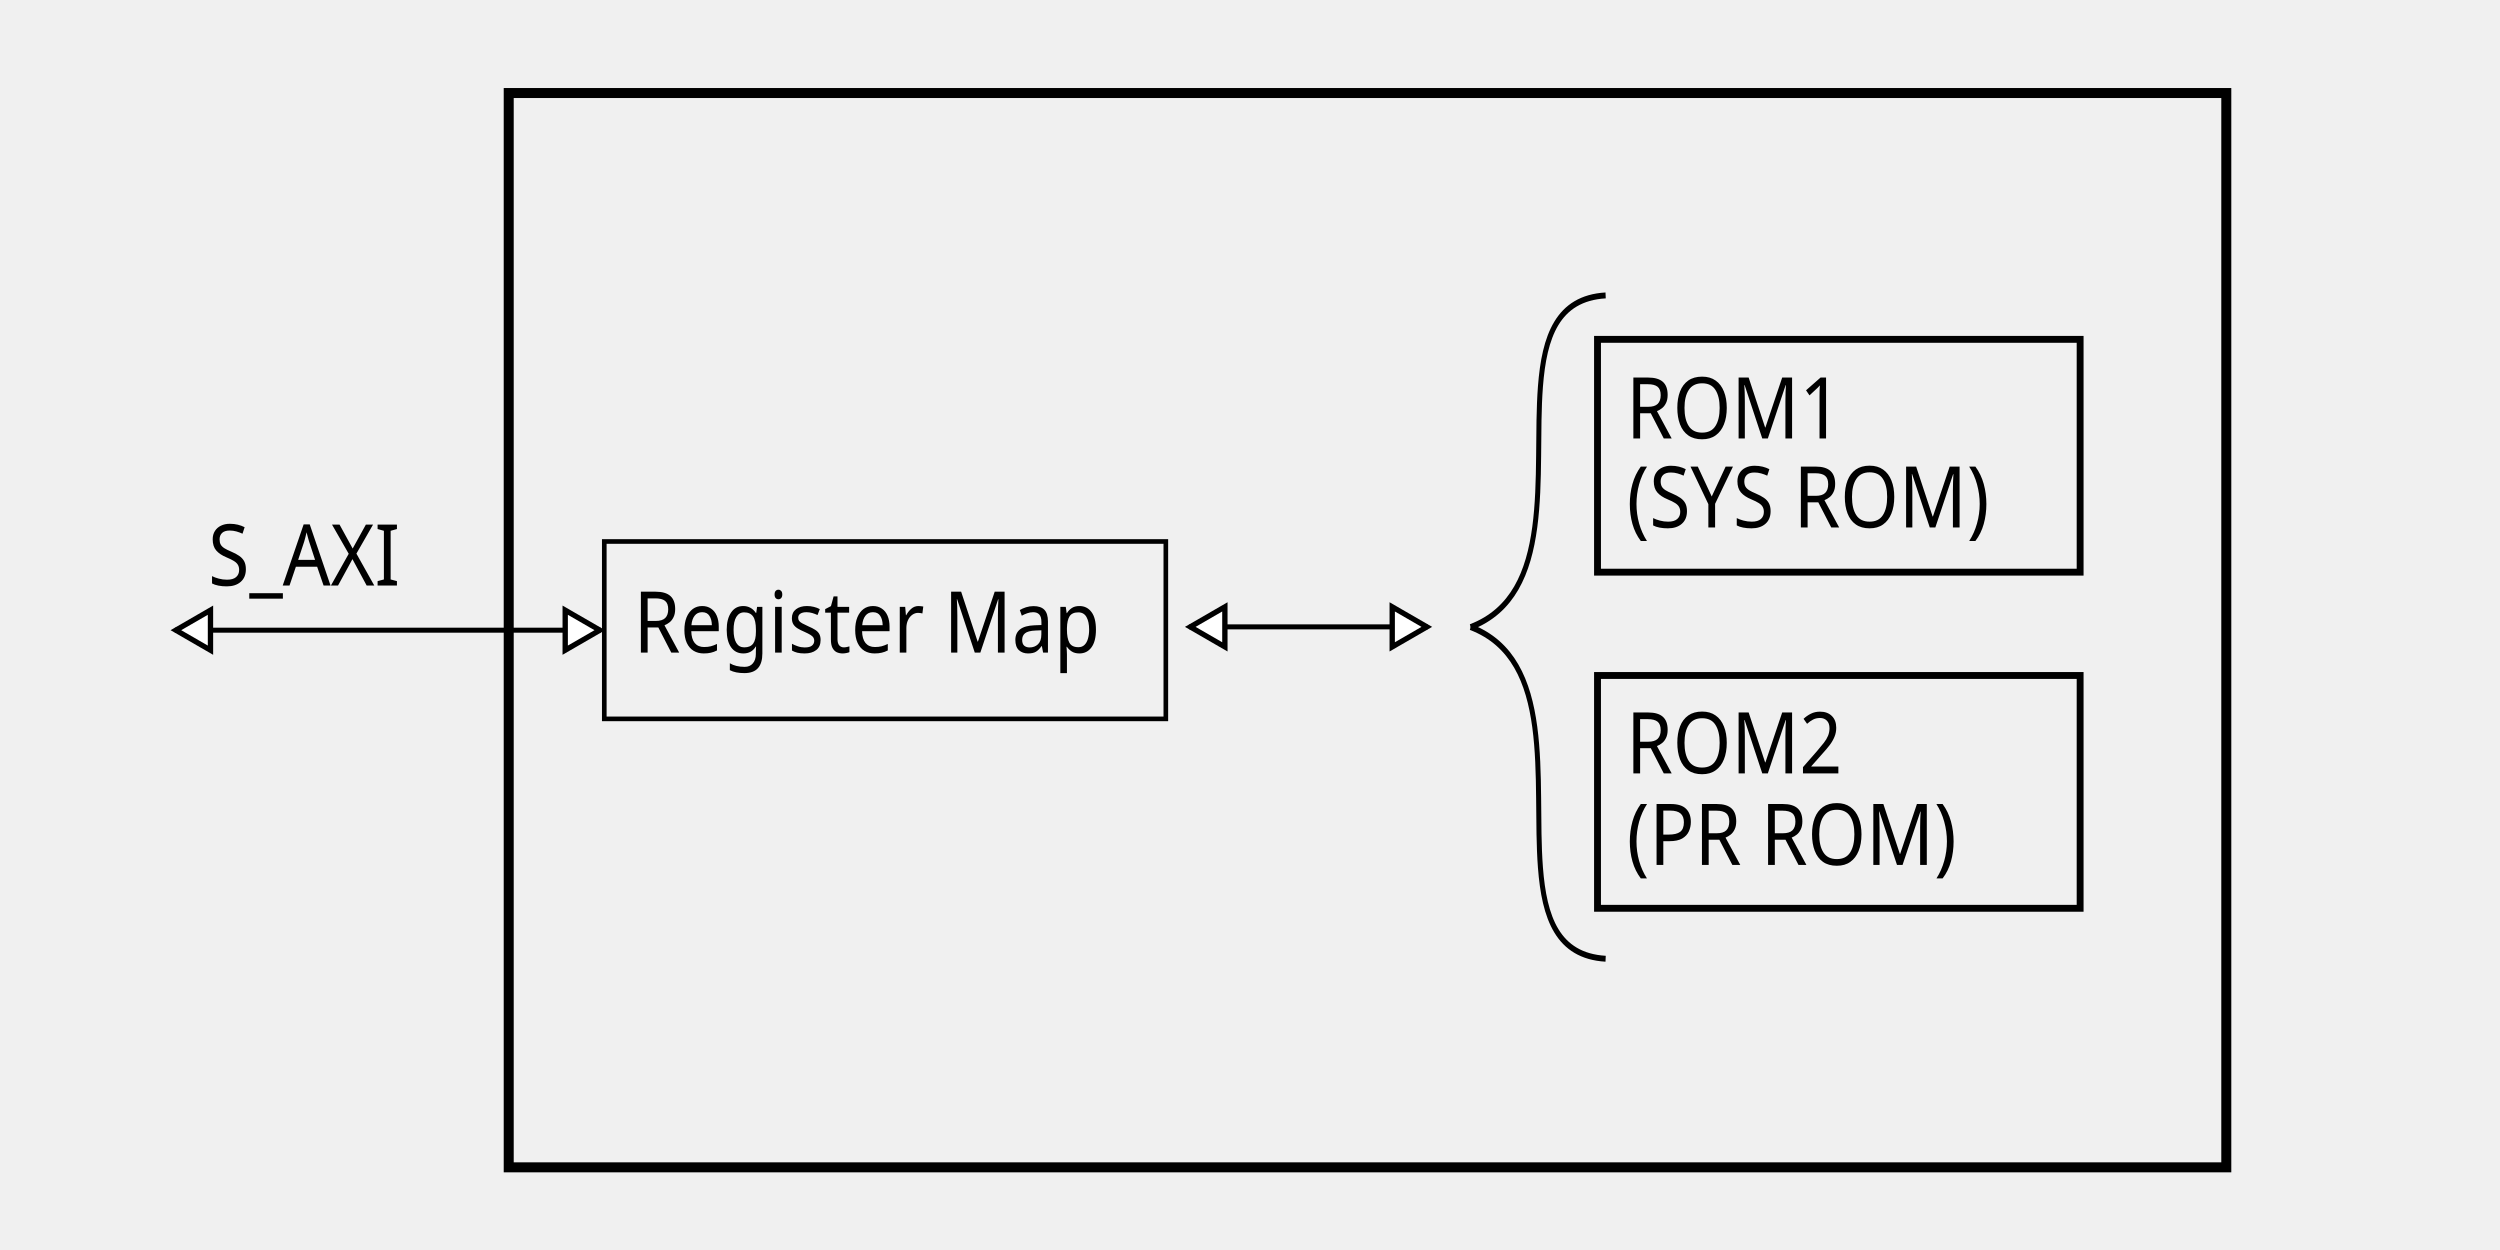
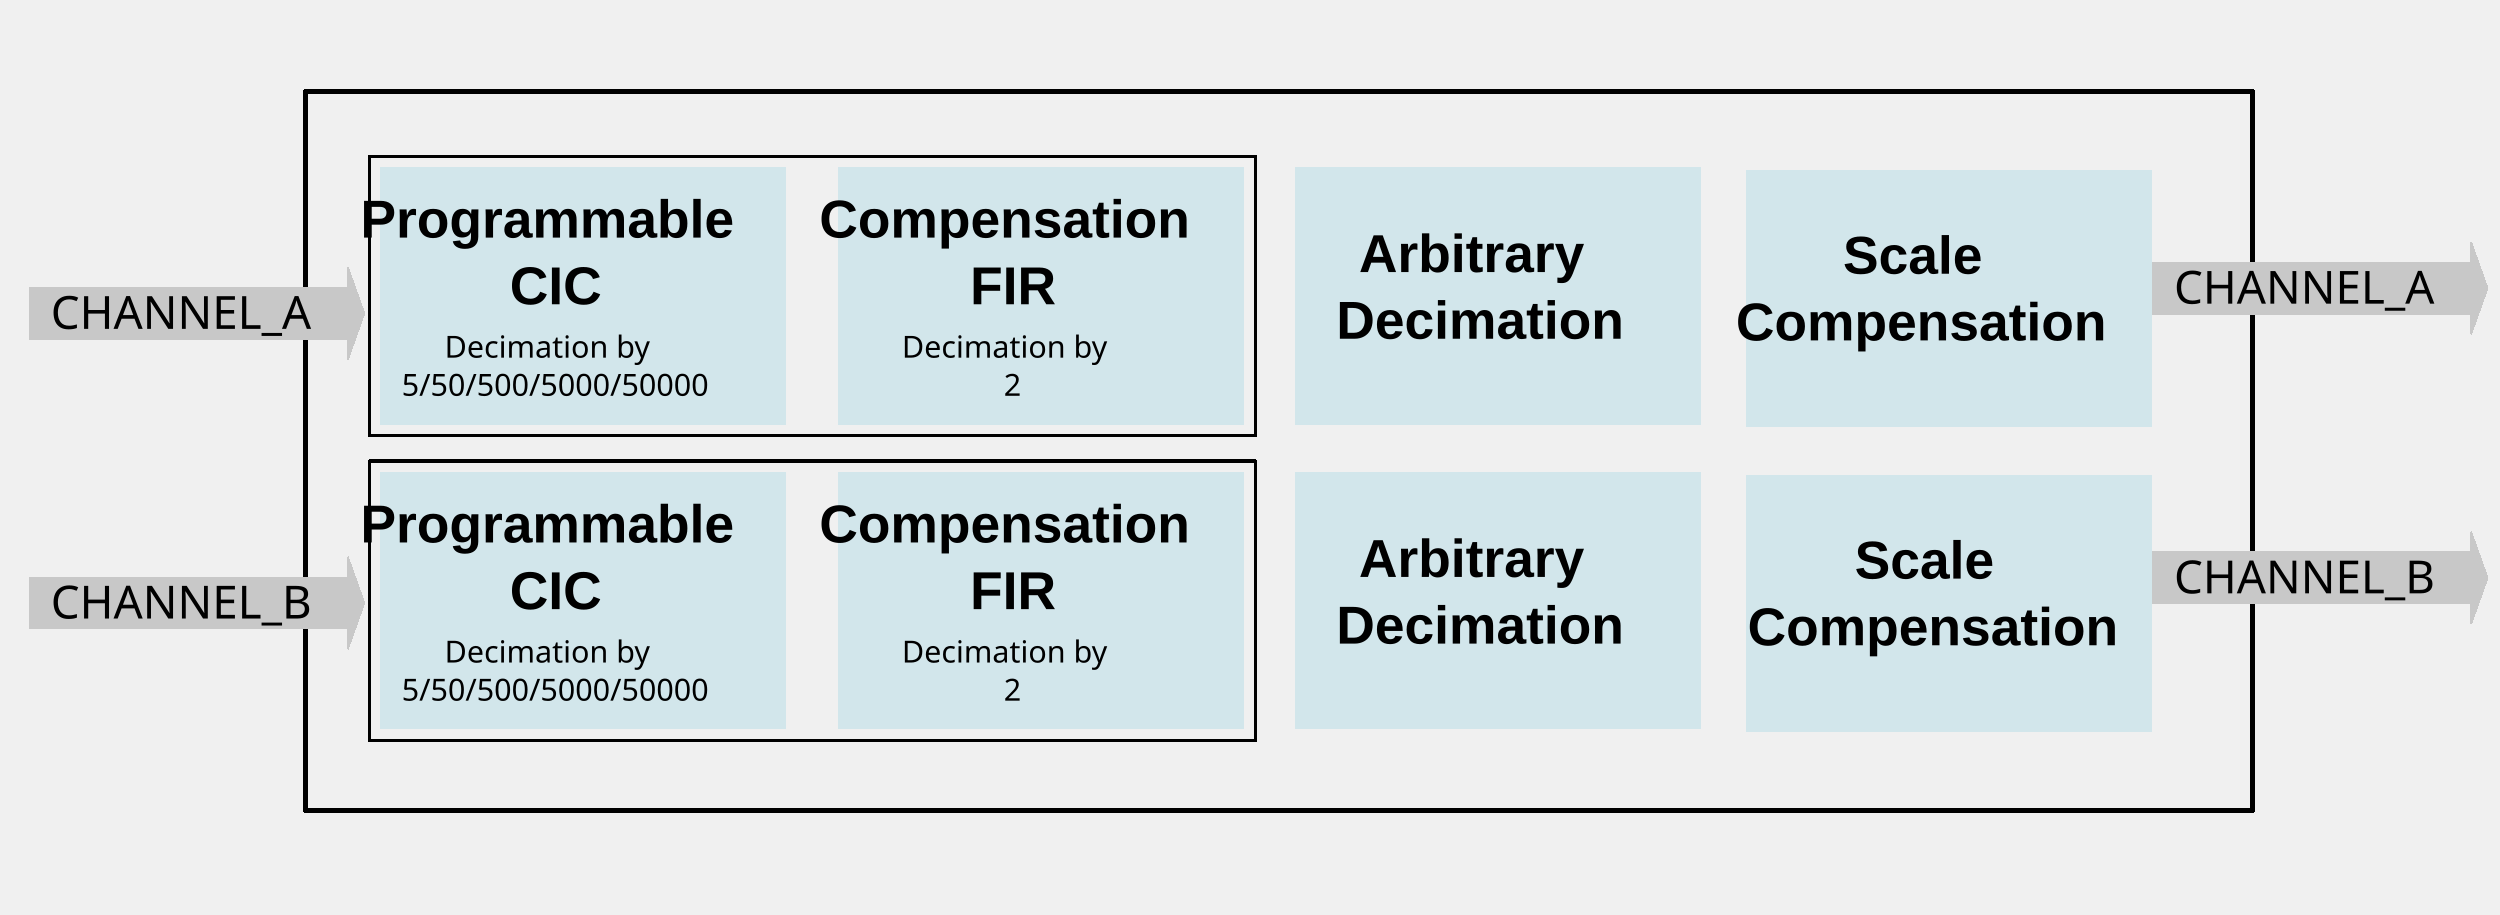
- <svg xmlns="http://www.w3.org/2000/svg" width="500" height="250" viewBox="0 0 500 250" version="1.1" id="svg8">
-   <defs id="defs2">
-     <marker style="overflow:visible" id="marker6013" refX="0" refY="0" orient="auto">
-       <path transform="matrix(0.8,0,0,0.8,-4.8,0)" style="fill:#ffffff;fill-rule:evenodd;stroke:#000000;stroke-width:1pt;stroke-opacity:1" d="M 5.77,0 -2.88,5 V -5 Z" id="path6011" />
-     </marker>
-     <marker style="overflow:visible" id="marker5553" refX="0" refY="0" orient="auto">
-       <path transform="matrix(-0.8,0,0,-0.8,4.8,0)" style="fill:#ffffff;fill-rule:evenodd;stroke:#000000;stroke-width:1pt;stroke-opacity:1" d="M 5.77,0 -2.88,5 V -5 Z" id="path5551" />
-     </marker>
-     <marker orient="auto" refY="0" refX="0" id="marker5483" style="overflow:visible">
-       <path id="path5481" d="M 5.77,0 -2.88,5 V -5 Z" style="fill:#ffffff;fill-rule:evenodd;stroke:#000000;stroke-width:1pt;stroke-opacity:1" transform="matrix(0.8,0,0,0.8,-4.8,0)" />
-     </marker>
-     <marker orient="auto" refY="0" refX="0" id="EmptyTriangleInL-3" style="overflow:visible">
-       <path id="path996-6" d="M 5.77,0 -2.88,5 V -5 Z" style="fill:#ffffff;fill-rule:evenodd;stroke:#000000;stroke-width:1pt;stroke-opacity:1" transform="matrix(-0.8,0,0,-0.8,4.8,0)" />
-     </marker>
-     <marker orient="auto" refY="0" refX="0" id="EmptyTriangleOutL-2" style="overflow:visible">
-       <path id="path1005-7" d="M 5.77,0 -2.88,5 V -5 Z" style="fill:#ffffff;fill-rule:evenodd;stroke:#000000;stroke-width:1pt;stroke-opacity:1" transform="matrix(0.8,0,0,0.8,-4.8,0)" />
-     </marker>
-     <marker style="overflow:visible" id="marker5102-4" refX="0" refY="0" orient="auto">
-       <path transform="matrix(0.8,0,0,0.8,-4.8,0)" style="fill:#ffffff;fill-rule:evenodd;stroke:#000000;stroke-width:1pt;stroke-opacity:1" d="M 5.77,0 -2.88,5 V -5 Z" id="path5100-4" />
-     </marker>
-     <marker style="overflow:visible" id="marker5553-1" refX="0" refY="0" orient="auto">
-       <path transform="matrix(-0.8,0,0,-0.8,4.8,0)" style="fill:#ffffff;fill-rule:evenodd;stroke:#000000;stroke-width:1pt;stroke-opacity:1" d="M 5.77,0 -2.88,5 V -5 Z" id="path5551-7" />
-     </marker>
-     <marker orient="auto" refY="0" refX="0" id="marker5483-8" style="overflow:visible">
-       <path id="path5481-9" d="M 5.77,0 -2.88,5 V -5 Z" style="fill:#ffffff;fill-rule:evenodd;stroke:#000000;stroke-width:1pt;stroke-opacity:1" transform="matrix(0.8,0,0,0.8,-4.8,0)" />
+ <svg xmlns="http://www.w3.org/2000/svg" xmlns:ns1="http://www.openswatchbook.org/uri/2009/osb" width="820" height="300" viewBox="0 0 820 300" id="svg2" version="1.1">
+   <defs id="defs4">
+     <marker style="overflow:visible" id="marker18751" refX="0" refY="0" orient="auto">
+       <path transform="scale(0.4,0.4)" style="fill:#000000;fill-opacity:1;fill-rule:evenodd;stroke:#000000;stroke-width:1pt;stroke-opacity:1" d="m 5.77,0 -8.65,5 0,-10 8.65,5 z" id="path18753" />
+     </marker>
+     <marker style="overflow:visible" id="marker5817" refX="0" refY="0" orient="auto">
+       <path transform="scale(0.4,0.4)" style="fill:#000000;fill-opacity:1;fill-rule:evenodd;stroke:#000000;stroke-width:1pt;stroke-opacity:1" d="m 5.77,0 -8.65,5 0,-10 8.65,5 z" id="path5819" />
+     </marker>
+     <marker orient="auto" refY="0" refX="0" id="marker11520" style="overflow:visible">
+       <path id="path11522" d="m 5.77,0 -8.65,5 0,-10 8.65,5 z" style="fill:#000000;fill-opacity:1;fill-rule:evenodd;stroke:#000000;stroke-width:1pt;stroke-opacity:1" transform="scale(0.4,0.4)" />
+     </marker>
+     <marker orient="auto" refY="0" refX="0" id="marker9429" style="overflow:visible">
+       <path id="path9431" d="m 5.77,0 -8.65,5 0,-10 8.65,5 z" style="fill:#000000;fill-opacity:1;fill-rule:evenodd;stroke:#000000;stroke-width:1pt;stroke-opacity:1" transform="scale(0.4,0.4)" />
+     </marker>
+     <marker style="overflow:visible" id="marker8525" refX="0" refY="0" orient="auto">
+       <path transform="scale(0.4,0.4)" style="fill:#000000;fill-opacity:1;fill-rule:evenodd;stroke:#000000;stroke-width:1pt;stroke-opacity:1" d="m 5.77,0 -8.65,5 0,-10 8.65,5 z" id="path8527" />
+     </marker>
+     <marker style="overflow:visible" id="marker14694" refX="0" refY="0" orient="auto">
+       <path transform="scale(0.4,0.4)" style="fill:#000000;fill-opacity:1;fill-rule:evenodd;stroke:#000000;stroke-width:1pt;stroke-opacity:1" d="m 5.77,0 -8.65,5 0,-10 8.65,5 z" id="path14696" />
+     </marker>
+     <marker style="overflow:visible" id="marker13964" refX="0" refY="0" orient="auto">
+       <path transform="scale(0.4,0.4)" style="fill:#000000;fill-opacity:1;fill-rule:evenodd;stroke:#000000;stroke-width:1pt;stroke-opacity:1" d="m 5.77,0 -8.65,5 0,-10 8.65,5 z" id="path13966" />
+     </marker>
+     <marker style="overflow:visible" id="marker13210" refX="0" refY="0" orient="auto">
+       <path transform="scale(0.4,0.4)" style="fill:#000000;fill-opacity:1;fill-rule:evenodd;stroke:#000000;stroke-width:1pt;stroke-opacity:1" d="m 5.77,0 -8.65,5 0,-10 8.65,5 z" id="path13212" />
+     </marker>
+     <marker orient="auto" refY="0" refX="0" id="marker12618" style="overflow:visible">
+       <path id="path12620" d="m 5.77,0 -8.65,5 0,-10 8.65,5 z" style="fill:#000000;fill-opacity:1;fill-rule:evenodd;stroke:#000000;stroke-width:1pt;stroke-opacity:1" transform="scale(0.4,0.4)" />
+     </marker>
+     <marker orient="auto" refY="0" refX="0" id="marker12206" style="overflow:visible">
+       <path id="path12208" d="m 5.77,0 -8.65,5 0,-10 8.65,5 z" style="fill:#000000;fill-opacity:1;fill-rule:evenodd;stroke:#000000;stroke-width:1pt;stroke-opacity:1" transform="scale(0.4,0.4)" />
+     </marker>
+     <marker orient="auto" refY="0" refX="0" id="marker9085" style="overflow:visible">
+       <path id="path9087" d="m 5.77,0 -8.65,5 0,-10 8.65,5 z" style="fill:#ffffff;fill-opacity:1;fill-rule:evenodd;stroke:#000000;stroke-width:1pt;stroke-opacity:1" transform="scale(0.4,0.4)" />
+     </marker>
+     <linearGradient id="linearGradient9055" ns1:paint="solid">
+       <stop style="stop-color:#ffffff;stop-opacity:1;" offset="0" id="stop9057" />
+     </linearGradient>
+     <marker orient="auto" refY="0" refX="0" id="marker8895" style="overflow:visible">
+       <path id="path8897" d="m 5.77,0 -8.65,5 0,-10 8.65,5 z" style="fill:#ffffff;fill-opacity:1;fill-rule:evenodd;stroke:#000000;stroke-width:1pt;stroke-opacity:1" transform="scale(0.4,0.4)" />
+     </marker>
+     <marker style="overflow:visible" id="marker10933-1" refX="0" refY="0" orient="auto">
+       <path transform="scale(-0.4,-0.4)" style="fill:#000000;fill-opacity:1;fill-rule:evenodd;stroke:#000000;stroke-width:1pt;stroke-opacity:1" d="m 5.77,0 -8.65,5 0,-10 8.65,5 z" id="path10935-1" />
+     </marker>
+     <marker orient="auto" refY="0" refX="0" id="TriangleInM-7-1" style="overflow:visible">
+       <path id="path4660-1-6" d="m 5.77,0 -8.65,5 0,-10 8.65,5 z" style="fill:#000000;fill-opacity:1;fill-rule:evenodd;stroke:#000000;stroke-width:1pt;stroke-opacity:1" transform="scale(-0.4,-0.4)" />
+     </marker>
+     <marker style="overflow:visible" id="marker10933" refX="0" refY="0" orient="auto">
+       <path transform="scale(-0.4,-0.4)" style="fill:#000000;fill-opacity:1;fill-rule:evenodd;stroke:#000000;stroke-width:1pt;stroke-opacity:1" d="m 5.77,0 -8.65,5 0,-10 8.65,5 z" id="path10935" />
+     </marker>
+     <marker orient="auto" refY="0" refX="0" id="marker6005" style="overflow:visible">
+       <path id="path6007" d="m 5.77,0 -8.65,5 0,-10 8.65,5 z" style="fill:#0000ff;fill-opacity:1;fill-rule:evenodd;stroke:#0000ff;stroke-width:1pt;stroke-opacity:1" transform="scale(-0.4,-0.4)" />
+     </marker>
+     <marker orient="auto" refY="0" refX="0" id="marker15643-48" style="overflow:visible">
+       <path id="path15645-1" d="m 5.77,0 -8.65,5 0,-10 8.65,5 z" style="fill:#000000;fill-opacity:1;fill-rule:evenodd;stroke:#000000;stroke-width:1pt;stroke-opacity:1" transform="scale(-0.4,-0.4)" />
+     </marker>
+     <marker orient="auto" refY="0" refX="0" id="marker7250" style="overflow:visible">
+       <path id="path7252" d="m 5.77,0 -8.65,5 0,-10 8.65,5 z" style="fill:#000000;fill-opacity:1;fill-rule:evenodd;stroke:#000000;stroke-width:1pt;stroke-opacity:1" transform="scale(-0.4,-0.4)" />
+     </marker>
+     <marker style="overflow:visible" id="marker24668" refX="0" refY="0" orient="auto">
+       <path transform="scale(-0.4,-0.4)" style="fill:#000000;fill-opacity:1;fill-rule:evenodd;stroke:#000000;stroke-width:1pt;stroke-opacity:1" d="m 5.77,0 -8.65,5 0,-10 8.65,5 z" id="path24670" />
+     </marker>
+     <marker orient="auto" refY="0" refX="0" id="marker7256" style="overflow:visible">
+       <path id="path7258" d="m 5.77,0 -8.65,5 0,-10 8.65,5 z" style="fill:#000000;fill-opacity:1;fill-rule:evenodd;stroke:#000000;stroke-width:1pt;stroke-opacity:1" transform="scale(-0.4,-0.4)" />
+     </marker>
+     <marker orient="auto" refY="0" refX="0" id="marker15643-48-9" style="overflow:visible">
+       <path id="path15645-1-5" d="m 5.77,0 -8.65,5 0,-10 8.65,5 z" style="fill:#000000;fill-opacity:1;fill-rule:evenodd;stroke:#000000;stroke-width:1pt;stroke-opacity:1" transform="scale(-0.4,-0.4)" />
+     </marker>
+     <marker style="overflow:visible" id="marker24284" refX="0" refY="0" orient="auto">
+       <path transform="scale(-0.4,-0.4)" style="fill:#000000;fill-opacity:1;fill-rule:evenodd;stroke:#000000;stroke-width:1pt;stroke-opacity:1" d="m 5.77,0 -8.65,5 0,-10 8.65,5 z" id="path24286" />
+     </marker>
+     <marker orient="auto" refY="0" refX="0" id="marker7268" style="overflow:visible">
+       <path id="path7270" d="m 5.77,0 -8.65,5 0,-10 8.65,5 z" style="fill:#000000;fill-opacity:1;fill-rule:evenodd;stroke:#000000;stroke-width:1pt;stroke-opacity:1" transform="scale(-0.4,-0.4)" />
+     </marker>
+     <marker orient="auto" refY="0" refX="0" id="marker7276" style="overflow:visible">
+       <path id="path7278" d="m 5.77,0 -8.65,5 0,-10 8.65,5 z" style="fill:#000000;fill-opacity:1;fill-rule:evenodd;stroke:#000000;stroke-width:1pt;stroke-opacity:1" transform="scale(-0.4,-0.4)" />
+     </marker>
+     <marker orient="auto" refY="0" refX="0" id="marker15643-42" style="overflow:visible">
+       <path id="path15645-20" d="m 5.77,0 -8.65,5 0,-10 8.65,5 z" style="fill:#000000;fill-opacity:1;fill-rule:evenodd;stroke:#000000;stroke-width:1pt;stroke-opacity:1" transform="scale(-0.4,-0.4)" />
+     </marker>
+     <marker style="overflow:visible" id="marker12344-7" refX="0" refY="0" orient="auto">
+       <path transform="scale(-0.4,-0.4)" style="fill:#000000;fill-opacity:1;fill-rule:evenodd;stroke:#000000;stroke-width:1pt;stroke-opacity:1" d="m 5.77,0 -8.65,5 0,-10 8.65,5 z" id="path12346-6" />
+     </marker>
+     <marker style="overflow:visible" id="marker10933-1-1" refX="0" refY="0" orient="auto">
+       <path transform="scale(-0.4,-0.4)" style="fill:#000000;fill-opacity:1;fill-rule:evenodd;stroke:#000000;stroke-width:1pt;stroke-opacity:1" d="m 5.77,0 -8.65,5 0,-10 8.65,5 z" id="path10935-1-0" />
+     </marker>
+     <marker orient="auto" refY="0" refX="0" id="marker4705-2" style="overflow:visible">
+       <path id="path4580-1" d="m 5.77,0 -8.65,5 0,-10 8.65,5 z" style="fill:#000000;fill-opacity:1;fill-rule:evenodd;stroke:#000000;stroke-width:1pt;stroke-opacity:1" transform="scale(0.4,0.4)" />
+     </marker>
+     <marker orient="auto" refY="0" refX="0" id="marker15643-48-7" style="overflow:visible">
+       <path id="path15645-1-3" d="m 5.77,0 -8.65,5 0,-10 8.65,5 z" style="fill:#000000;fill-opacity:1;fill-rule:evenodd;stroke:#000000;stroke-width:1pt;stroke-opacity:1" transform="scale(-0.4,-0.4)" />
+     </marker>
+     <marker orient="auto" refY="0" refX="0" id="marker9663" style="overflow:visible">
+       <path id="path9665" d="m 5.77,0 -8.65,5 0,-10 8.65,5 z" style="fill:#000000;fill-opacity:1;fill-rule:evenodd;stroke:#000000;stroke-width:1pt;stroke-opacity:1" transform="scale(-0.4,-0.4)" />
+     </marker>
+     <marker style="overflow:visible" id="marker24668-2" refX="0" refY="0" orient="auto">
+       <path transform="scale(-0.4,-0.4)" style="fill:#000000;fill-opacity:1;fill-rule:evenodd;stroke:#000000;stroke-width:1pt;stroke-opacity:1" d="m 5.77,0 -8.65,5 0,-10 8.65,5 z" id="path24670-4" />
+     </marker>
+     <marker orient="auto" refY="0" refX="0" id="marker9669" style="overflow:visible">
+       <path id="path9671" d="m 5.77,0 -8.65,5 0,-10 8.65,5 z" style="fill:#000000;fill-opacity:1;fill-rule:evenodd;stroke:#000000;stroke-width:1pt;stroke-opacity:1" transform="scale(-0.4,-0.4)" />
+     </marker>
+     <marker orient="auto" refY="0" refX="0" id="marker15643-48-9-2" style="overflow:visible">
+       <path id="path15645-1-5-0" d="m 5.77,0 -8.65,5 0,-10 8.65,5 z" style="fill:#000000;fill-opacity:1;fill-rule:evenodd;stroke:#000000;stroke-width:1pt;stroke-opacity:1" transform="scale(-0.4,-0.4)" />
+     </marker>
+     <marker style="overflow:visible" id="marker24284-0" refX="0" refY="0" orient="auto">
+       <path transform="scale(-0.4,-0.4)" style="fill:#000000;fill-opacity:1;fill-rule:evenodd;stroke:#000000;stroke-width:1pt;stroke-opacity:1" d="m 5.77,0 -8.65,5 0,-10 8.65,5 z" id="path24286-2" />
+     </marker>
+     <marker orient="auto" refY="0" refX="0" id="marker9681" style="overflow:visible">
+       <path id="path9683" d="m 5.77,0 -8.65,5 0,-10 8.65,5 z" style="fill:#000000;fill-opacity:1;fill-rule:evenodd;stroke:#000000;stroke-width:1pt;stroke-opacity:1" transform="scale(-0.4,-0.4)" />
+     </marker>
+     <marker orient="auto" refY="0" refX="0" id="marker9689" style="overflow:visible">
+       <path id="path9691" d="m 5.77,0 -8.65,5 0,-10 8.65,5 z" style="fill:#000000;fill-opacity:1;fill-rule:evenodd;stroke:#000000;stroke-width:1pt;stroke-opacity:1" transform="scale(-0.4,-0.4)" />
+     </marker>
+     <marker orient="auto" refY="0" refX="0" id="marker15643-42-6" style="overflow:visible">
+       <path id="path15645-20-64" d="m 5.77,0 -8.65,5 0,-10 8.65,5 z" style="fill:#000000;fill-opacity:1;fill-rule:evenodd;stroke:#000000;stroke-width:1pt;stroke-opacity:1" transform="scale(-0.4,-0.4)" />
+     </marker>
+     <marker orient="auto" refY="0" refX="0" id="marker15643-48-9-3" style="overflow:visible">
+       <path id="path15645-1-5-00" d="m 5.77,0 -8.65,5 0,-10 8.65,5 z" style="fill:#000000;fill-opacity:1;fill-rule:evenodd;stroke:#000000;stroke-width:1pt;stroke-opacity:1" transform="scale(-0.4,-0.4)" />
+     </marker>
+     <marker orient="auto" refY="0" refX="0" id="marker12206-7" style="overflow:visible">
+       <path id="path12208-1" d="m 5.77,0 -8.65,5 0,-10 8.65,5 z" style="fill:#000000;fill-opacity:1;fill-rule:evenodd;stroke:#000000;stroke-width:1pt;stroke-opacity:1" transform="scale(0.4,0.4)" />
+     </marker>
+     <marker orient="auto" refY="0" refX="0" id="marker9429-8" style="overflow:visible">
+       <path id="path9431-8" d="m 5.77,0 -8.65,5 0,-10 8.65,5 z" style="fill:#000000;fill-opacity:1;fill-rule:evenodd;stroke:#000000;stroke-width:1pt;stroke-opacity:1" transform="scale(0.4,0.4)" />
+     </marker>
+     <marker orient="auto" refY="0" refX="0" id="marker12206-0" style="overflow:visible">
+       <path id="path12208-0" d="m 5.77,0 -8.65,5 0,-10 8.65,5 z" style="fill:#000000;fill-opacity:1;fill-rule:evenodd;stroke:#000000;stroke-width:1pt;stroke-opacity:1" transform="scale(0.4,0.4)" />
+     </marker>
+     <marker orient="auto" refY="0" refX="0" id="marker10888-6" style="overflow:visible">
+       <path id="path10890-3" d="m 5.77,0 -8.65,5 0,-10 8.65,5 z" style="fill:#000000;fill-opacity:1;fill-rule:evenodd;stroke:#000000;stroke-width:1pt;stroke-opacity:1" transform="scale(0.4,0.4)" />
+     </marker>
+     <marker style="overflow:visible" id="marker18751-6" refX="0" refY="0" orient="auto">
+       <path transform="scale(0.4,0.4)" style="fill:#000000;fill-opacity:1;fill-rule:evenodd;stroke:#000000;stroke-width:1pt;stroke-opacity:1" d="m 5.77,0 -8.65,5 0,-10 8.65,5 z" id="path18753-0" />
+     </marker>
+     <marker style="overflow:visible" id="marker18751-6-9" refX="0" refY="0" orient="auto">
+       <path transform="scale(0.4,0.4)" style="fill:#000000;fill-opacity:1;fill-rule:evenodd;stroke:#000000;stroke-width:1pt;stroke-opacity:1" d="m 5.77,0 -8.65,5 0,-10 8.65,5 z" id="path18753-0-3" />
+     </marker>
+     <marker style="overflow:visible" id="marker18751-6-9-0" refX="0" refY="0" orient="auto">
+       <path transform="scale(0.4,0.4)" style="fill:#000000;fill-opacity:1;fill-rule:evenodd;stroke:#000000;stroke-width:1pt;stroke-opacity:1" d="m 5.77,0 -8.65,5 0,-10 8.65,5 z" id="path18753-0-3-0" />
+     </marker>
+     <marker style="overflow:visible" id="marker18751-6-9-0-4" refX="0" refY="0" orient="auto">
+       <path transform="scale(0.4,0.4)" style="fill:#000000;fill-opacity:1;fill-rule:evenodd;stroke:#000000;stroke-width:1pt;stroke-opacity:1" d="m 5.77,0 -8.65,5 0,-10 8.65,5 z" id="path18753-0-3-0-4" />
+     </marker>
+     <marker style="overflow:visible" id="marker18751-6-9-7" refX="0" refY="0" orient="auto">
+       <path transform="scale(0.4,0.4)" style="fill:#000000;fill-opacity:1;fill-rule:evenodd;stroke:#000000;stroke-width:1pt;stroke-opacity:1" d="m 5.77,0 -8.65,5 0,-10 8.65,5 z" id="path18753-0-3-00" />
+     </marker>
+     <marker style="overflow:visible" id="marker18751-6-1" refX="0" refY="0" orient="auto">
+       <path transform="scale(0.4,0.4)" style="fill:#000000;fill-opacity:1;fill-rule:evenodd;stroke:#000000;stroke-width:1pt;stroke-opacity:1" d="m 5.77,0 -8.65,5 0,-10 8.65,5 z" id="path18753-0-6" />
+     </marker>
+     <marker orient="auto" refY="0" refX="0" id="marker5537" style="overflow:visible">
+       <path id="path5539" d="m 5.77,0 -8.65,5 0,-10 8.65,5 z" style="fill:#000000;fill-opacity:1;fill-rule:evenodd;stroke:#000000;stroke-width:1pt;stroke-opacity:1" transform="scale(0.4,0.4)" />
+     </marker>
+     <marker style="overflow:visible" id="marker10933-1-2" refX="0" refY="0" orient="auto">
+       <path transform="scale(-0.4,-0.4)" style="fill:#000000;fill-opacity:1;fill-rule:evenodd;stroke:#000000;stroke-width:1pt;stroke-opacity:1" d="m 5.77,0 -8.65,5 0,-10 8.65,5 z" id="path10935-1-1" />
+     </marker>
+     <marker style="overflow:visible" id="marker10933-1-15" refX="0" refY="0" orient="auto">
+       <path transform="scale(-0.4,-0.4)" style="fill:#000000;fill-opacity:1;fill-rule:evenodd;stroke:#000000;stroke-width:1pt;stroke-opacity:1" d="m 5.77,0 -8.65,5 0,-10 8.65,5 z" id="path10935-1-6" />
+     </marker>
+     <marker orient="auto" refY="0" refX="0" id="marker5537-7" style="overflow:visible">
+       <path id="path5539-9" d="m 5.77,0 -8.65,5 0,-10 8.65,5 z" style="fill:#000000;fill-opacity:1;fill-rule:evenodd;stroke:#000000;stroke-width:1pt;stroke-opacity:1" transform="scale(0.4,0.4)" />
    </marker>
  </defs>
-   <g id="layer1" transform="translate(-69.10635,58.12853)">
-     <rect style="fill:none;fill-opacity:1;stroke:#000000;stroke-width:2;stroke-miterlimit:4;stroke-dasharray:none;stroke-opacity:1" id="rect817" width="343.516" height="214.862" x="170.85" y="-39.523" />
-     <text xml:space="preserve" style="font-style:normal;font-weight:normal;font-size:19.844px;line-height:1.25;font-family:sans-serif;letter-spacing:0px;word-spacing:0px;fill:#000000;fill-opacity:1;stroke:none;stroke-width:1.488" x="208.87" y="67.872" id="text821" transform="scale(0.9375812,1.066574)">
-       <tspan id="tspan819" x="208.87" y="67.872" style="font-size:16px;stroke-width:1.488">Register Map</tspan>
-       <tspan x="208.87" y="92.677" style="stroke-width:1.488" id="tspan823" />
+   <g id="layer1" transform="translate(0,-752.362)">
+     <rect style="display:inline;opacity:1;fill:#000000;fill-opacity:0;fill-rule:nonzero;stroke:#000000;stroke-width:1.721;stroke-linecap:square;stroke-linejoin:round;stroke-miterlimit:0;stroke-dasharray:none;stroke-dashoffset:0;stroke-opacity:1;shape-rendering:crispEdges;enable-background:new" id="rect4477" width="638.546" height="235.867" x="100.23" y="782.368" />
+     <text xml:space="preserve" style="font-style:normal;font-weight:normal;font-size:12.5px;line-height:125%;font-family:sans-serif;letter-spacing:0px;word-spacing:0px;fill:#000000;fill-opacity:1;stroke:none;stroke-width:1px;stroke-linecap:butt;stroke-linejoin:miter;stroke-opacity:1" x="185.668" y="845.472" id="text10879">
+       <tspan id="tspan10881" x="185.668" y="845.472" />
    </text>
-     <rect style="fill:none;fill-opacity:1;stroke:#000000;stroke-width:0.926;stroke-miterlimit:4;stroke-dasharray:none;stroke-opacity:1" id="rect837" width="112.31" height="35.477" x="189.963" y="50.169" />
-     <rect style="fill:none;fill-opacity:1;stroke:#000000;stroke-width:1.375;stroke-miterlimit:4;stroke-dasharray:none;stroke-opacity:1" id="rect841" width="96.523" height="46.562" x="388.609" y="9.742" />
-     <path style="fill:none;stroke:#000000;stroke-width:1;stroke-linecap:butt;stroke-linejoin:miter;stroke-miterlimit:4;stroke-dasharray:none;stroke-opacity:1;marker-start:url(#marker5553);marker-end:url(#marker5483)" d="m 104.098,67.908 h 85.154" id="path5042" />
-     <text xml:space="preserve" style="font-style:normal;font-weight:normal;font-size:5.613px;line-height:1.25;font-family:sans-serif;letter-spacing:0px;word-spacing:0px;fill:#000000;fill-opacity:1;stroke:none;stroke-width:0.421" x="132.514" y="93.104" id="text8159" transform="scale(0.9375812,1.066574)">
-       <tspan id="tspan8157" x="132.514" y="98.225" style="stroke-width:0.421" />
+     <text xml:space="preserve" style="font-style:normal;font-weight:normal;font-size:44.595px;line-height:125%;font-family:sans-serif;letter-spacing:0px;word-spacing:0px;fill:#000000;fill-opacity:1;stroke:none;stroke-width:1px;stroke-linecap:butt;stroke-linejoin:miter;stroke-opacity:1" x="305.912" y="598.416" id="text5703" transform="scale(0.9745641,1.0261)">
+       <tspan id="tspan5705" x="305.912" y="598.416" style="font-size:25.085px" />
    </text>
-     <text xml:space="preserve" style="font-style:normal;font-weight:normal;font-size:19.844px;line-height:1.25;font-family:sans-serif;letter-spacing:0px;word-spacing:0px;fill:#000000;fill-opacity:1;stroke:none;stroke-width:1.488" x="118.125" y="55.293" id="text8163" transform="scale(0.9375812,1.066574)">
-       <tspan id="tspan8161" x="118.125" y="55.293" style="font-size:16px;stroke-width:1.488">S_AXI</tspan>
+     <text xml:space="preserve" style="font-style:normal;font-weight:normal;font-size:40px;line-height:125%;font-family:sans-serif;letter-spacing:0px;word-spacing:0px;fill:#000000;fill-opacity:1;stroke:none;stroke-width:1px;stroke-linecap:butt;stroke-linejoin:miter;stroke-opacity:1" x="707.54" y="778.376" id="text11704">
+       <tspan id="tspan11706" x="707.54" y="778.376" />
    </text>
-     <text xml:space="preserve" style="font-style:normal;font-weight:normal;font-size:19.844px;line-height:1.25;font-family:sans-serif;letter-spacing:0px;word-spacing:0px;fill:#000000;fill-opacity:1;stroke:none;stroke-width:1.488" x="420.581" y="27.722" id="text821-3" transform="scale(0.9375812,1.066574)">
-       <tspan id="tspan819-4" x="420.581" y="27.722" style="font-size:16px;stroke-width:1.488">ROM1</tspan>
-       <tspan x="420.581" y="52.527" style="stroke-width:1.488" id="tspan823-5" />
+     <flowRoot xml:space="preserve" id="flowRoot5658" style="font-style:normal;font-weight:normal;font-size:15px;line-height:125%;font-family:sans-serif;letter-spacing:0px;word-spacing:0px;fill:#000000;fill-opacity:1;stroke:none;stroke-width:1px;stroke-linecap:butt;stroke-linejoin:miter;stroke-opacity:1">
+       <flowRegion id="flowRegion5660">
+         <rect id="rect5662" width="960.36" height="577.477" x="-59.459" y="18.919" />
+       </flowRegion>
+       <flowPara id="flowPara5664" />
+     </flowRoot>
+     <g transform="matrix(-1,0,0,1,389.3504,-132.9988)" style="display:inline;fill:#0f3296;fill-opacity:1;stroke:#0f3296;stroke-opacity:1;shape-rendering:crispEdges;enable-background:new" id="g5816" />
+     <g id="g5418" transform="translate(-73.93485,111.7908)">
+       <g id="g5812-8-3-8" style="display:inline;fill:#c8c8c8;fill-opacity:1;stroke:#c8c8c8;stroke-opacity:1;shape-rendering:crispEdges;enable-background:new" transform="matrix(-0.5366568,0,0,1.015155,263.4422,188.4949)">
+         <path id="path5814-3-9-1" d="m 130.474,546.584 10.032,14.849 0,-6.806 194.564,-3e-5 0,-8.042 0,-8.042 -194.564,3e-5 0,-6.806 -10.032,14.849" style="fill:#c8c8c8;fill-opacity:1;fill-rule:evenodd;stroke:#c8c8c8;stroke-width:1px;stroke-linecap:round;stroke-linejoin:miter;stroke-opacity:1" />
+       </g>
+       <text id="text7844" y="748.438" x="90.575" style="font-style:normal;font-weight:normal;font-size:15px;line-height:125%;font-family:sans-serif;letter-spacing:0px;word-spacing:0px;fill:#000000;fill-opacity:1;stroke:none;stroke-width:1px;stroke-linecap:butt;stroke-linejoin:miter;stroke-opacity:1" xml:space="preserve">
+         <tspan y="748.438" x="90.575" id="tspan7846">CHANNEL_A</tspan>
+       </text>
+     </g>
+     <flowRoot xml:space="preserve" id="flowRoot8018" style="font-style:normal;font-weight:normal;font-size:15px;line-height:125%;font-family:sans-serif;letter-spacing:0px;word-spacing:0px;fill:#000000;fill-opacity:1;stroke:none;stroke-width:1px;stroke-linecap:butt;stroke-linejoin:miter;stroke-opacity:1">
+       <flowRegion id="flowRegion8020">
+         <rect id="rect8022" width="850" height="570" x="-50" y="-120" />
+       </flowRegion>
+       <flowPara id="flowPara8024" />
+     </flowRoot>
+     <g id="g5358" transform="translate(-78.29009,109.1673)" style="stroke:none">
+       <rect y="698.06" x="202.992" height="84.378" width="133.264" id="rect4870-9-3-3" style="display:inline;opacity:1;fill:#d2e6eb;fill-opacity:1;fill-rule:nonzero;stroke:none;stroke-width:0.562;stroke-linecap:square;stroke-linejoin:round;stroke-miterlimit:4;stroke-dasharray:none;stroke-dashoffset:0;stroke-opacity:1;shape-rendering:crispEdges;enable-background:new" />
+       <text id="text6051" y="721.116" x="270.3" style="font-style:normal;font-weight:normal;font-size:10px;line-height:125%;font-family:Arial;text-align:center;letter-spacing:0px;word-spacing:0px;text-anchor:middle;fill:#000000;fill-opacity:1;stroke:none;stroke-width:1;stroke-linecap:butt;stroke-linejoin:miter;stroke-miterlimit:4;stroke-dasharray:none;stroke-opacity:1;shape-rendering:crispEdges" xml:space="preserve">
+         <tspan style="font-style:normal;font-variant:normal;font-weight:bold;font-stretch:normal;font-size:17.5px;font-family:Arial;-inkscape-font-specification:'Arial Bold';text-align:center;text-anchor:middle;fill:#000000;fill-opacity:1;stroke:none;stroke-width:1;stroke-miterlimit:4;stroke-dasharray:none" y="721.116" x="270.3" id="tspan6053">Programmable</tspan>
+         <tspan id="tspan5024" style="font-style:normal;font-variant:normal;font-weight:bold;font-stretch:normal;font-size:17.5px;font-family:Arial;-inkscape-font-specification:'Arial Bold';text-align:center;text-anchor:middle;fill:#000000;fill-opacity:1;stroke:none;stroke-width:1;stroke-miterlimit:4;stroke-dasharray:none" y="742.991" x="270.3">CIC</tspan>
+       </text>
+       <text id="text5038" y="760.515" x="269.488" style="font-style:normal;font-weight:normal;font-size:10px;line-height:125%;font-family:sans-serif;text-align:center;letter-spacing:0px;word-spacing:0px;text-anchor:middle;fill:#000000;fill-opacity:1;stroke:none;stroke-width:1px;stroke-linecap:butt;stroke-linejoin:miter;stroke-opacity:1" xml:space="preserve">
+         <tspan y="760.515" x="269.488" id="tspan5040">Decimation by</tspan>
+         <tspan id="tspan5042" y="773.015" x="269.488">5/50/500/5000/50000</tspan>
+       </text>
+     </g>
+     <g id="g5382" transform="translate(-79.28108,111.5998)" style="stroke:none">
+       <rect y="795.627" x="203.983" height="84.378" width="133.264" id="rect4870-9-3-3-5" style="display:inline;opacity:1;fill:#d2e6eb;fill-opacity:1;fill-rule:nonzero;stroke:none;stroke-width:0.562;stroke-linecap:square;stroke-linejoin:round;stroke-miterlimit:4;stroke-dasharray:none;stroke-dashoffset:0;stroke-opacity:1;shape-rendering:crispEdges;enable-background:new" />
+       <text id="text6051-3" y="818.683" x="271.291" style="font-style:normal;font-weight:normal;font-size:10px;line-height:125%;font-family:Arial;text-align:center;letter-spacing:0px;word-spacing:0px;text-anchor:middle;fill:#000000;fill-opacity:1;stroke:none;stroke-width:1;stroke-linecap:butt;stroke-linejoin:miter;stroke-miterlimit:4;stroke-dasharray:none;stroke-opacity:1;shape-rendering:crispEdges" xml:space="preserve">
+         <tspan style="font-style:normal;font-variant:normal;font-weight:bold;font-stretch:normal;font-size:17.5px;font-family:Arial;-inkscape-font-specification:'Arial Bold';text-align:center;text-anchor:middle;fill:#000000;fill-opacity:1;stroke:none;stroke-width:1;stroke-miterlimit:4;stroke-dasharray:none" y="818.683" x="271.291" id="tspan6053-8">Programmable</tspan>
+         <tspan id="tspan5024-6" style="font-style:normal;font-variant:normal;font-weight:bold;font-stretch:normal;font-size:17.5px;font-family:Arial;-inkscape-font-specification:'Arial Bold';text-align:center;text-anchor:middle;fill:#000000;fill-opacity:1;stroke:none;stroke-width:1;stroke-miterlimit:4;stroke-dasharray:none" y="840.558" x="271.291">CIC</tspan>
+       </text>
+       <text id="text5038-5" y="858.083" x="270.479" style="font-style:normal;font-weight:normal;font-size:10px;line-height:125%;font-family:sans-serif;text-align:center;letter-spacing:0px;word-spacing:0px;text-anchor:middle;fill:#000000;fill-opacity:1;stroke:none;stroke-width:1px;stroke-linecap:butt;stroke-linejoin:miter;stroke-opacity:1" xml:space="preserve">
+         <tspan y="858.083" x="270.479" id="tspan5040-9">Decimation by</tspan>
+         <tspan id="tspan5042-6" y="870.583" x="270.479">5/50/500/5000/50000</tspan>
+       </text>
+     </g>
+     <g id="g5367" transform="translate(-72.25405,108.6718)" style="stroke:none;stroke-width:0.5;stroke-miterlimit:0;stroke-dasharray:none">
+       <rect y="698.555" x="346.956" height="84.378" width="133.264" id="rect4870-9-3-3-8" style="display:inline;opacity:1;fill:#d2e6eb;fill-opacity:1;fill-rule:nonzero;stroke:none;stroke-width:0.5;stroke-linecap:square;stroke-linejoin:round;stroke-miterlimit:0;stroke-dasharray:none;stroke-dashoffset:0;stroke-opacity:1;shape-rendering:crispEdges;enable-background:new" />
+       <text id="text6051-37" y="721.611" x="414.264" style="font-style:normal;font-weight:normal;font-size:10px;line-height:125%;font-family:Arial;text-align:center;letter-spacing:0px;word-spacing:0px;text-anchor:middle;fill:#000000;fill-opacity:1;stroke:none;stroke-width:0.5;stroke-linecap:butt;stroke-linejoin:miter;stroke-miterlimit:0;stroke-dasharray:none;stroke-opacity:1;shape-rendering:crispEdges" xml:space="preserve">
+         <tspan style="font-style:normal;font-variant:normal;font-weight:bold;font-stretch:normal;font-size:17.5px;font-family:Arial;-inkscape-font-specification:'Arial Bold';text-align:center;text-anchor:middle;fill:#000000;fill-opacity:1;stroke:none;stroke-width:0.5;stroke-miterlimit:0;stroke-dasharray:none" y="721.611" x="414.264" id="tspan6053-2">Compensation</tspan>
+         <tspan id="tspan5024-5" style="font-style:normal;font-variant:normal;font-weight:bold;font-stretch:normal;font-size:17.5px;font-family:Arial;-inkscape-font-specification:'Arial Bold';text-align:center;text-anchor:middle;fill:#000000;fill-opacity:1;stroke:none;stroke-width:0.5;stroke-miterlimit:0;stroke-dasharray:none" y="743.486" x="414.264">FIR</tspan>
+       </text>
+       <text id="text5038-4" y="761.011" x="413.452" style="font-style:normal;font-weight:normal;font-size:10px;line-height:125%;font-family:sans-serif;text-align:center;letter-spacing:0px;word-spacing:0px;text-anchor:middle;fill:#000000;fill-opacity:1;stroke:none;stroke-width:0.5;stroke-linecap:butt;stroke-linejoin:miter;stroke-miterlimit:0;stroke-dasharray:none;stroke-opacity:1" xml:space="preserve">
+         <tspan y="761.011" x="413.452" id="tspan5040-5">Decimation by</tspan>
+         <tspan id="tspan5042-1" y="773.511" x="413.452">2</tspan>
+       </text>
+     </g>
+     <g id="g5376" transform="translate(-66.35313,108.2214)" style="stroke:none;stroke-opacity:1">
+       <rect y="699.006" x="491.055" height="84.378" width="133.264" id="rect4870-9-3-3-2" style="display:inline;opacity:1;fill:#d2e6eb;fill-opacity:1;fill-rule:nonzero;stroke:none;stroke-width:0.562;stroke-linecap:square;stroke-linejoin:round;stroke-miterlimit:4;stroke-dasharray:none;stroke-dashoffset:0;stroke-opacity:1;shape-rendering:crispEdges;enable-background:new" />
+       <text id="text6051-5" y="733.369" x="561.548" style="font-style:normal;font-weight:normal;font-size:10px;line-height:125%;font-family:Arial;text-align:center;letter-spacing:0px;word-spacing:0px;text-anchor:middle;fill:#000000;fill-opacity:1;stroke:none;stroke-width:1;stroke-linecap:butt;stroke-linejoin:miter;stroke-miterlimit:4;stroke-dasharray:none;stroke-opacity:1;shape-rendering:crispEdges" xml:space="preserve">
+         <tspan style="font-style:normal;font-variant:normal;font-weight:bold;font-stretch:normal;font-size:17.5px;font-family:Arial;-inkscape-font-specification:'Arial Bold';text-align:center;text-anchor:middle;fill:#000000;fill-opacity:1;stroke:none;stroke-width:1;stroke-miterlimit:4;stroke-dasharray:none;stroke-opacity:1" y="733.369" x="563.975" id="tspan6053-1">Arbitrary </tspan>
+         <tspan id="tspan5024-4" style="font-style:normal;font-variant:normal;font-weight:bold;font-stretch:normal;font-size:17.5px;font-family:Arial;-inkscape-font-specification:'Arial Bold';text-align:center;text-anchor:middle;fill:#000000;fill-opacity:1;stroke:none;stroke-width:1;stroke-miterlimit:4;stroke-dasharray:none;stroke-opacity:1" y="755.244" x="561.548">Decimation</tspan>
+       </text>
+     </g>
+     <text xml:space="preserve" style="font-style:normal;font-weight:normal;font-size:10px;line-height:125%;font-family:sans-serif;text-align:center;letter-spacing:0px;word-spacing:0px;text-anchor:middle;fill:#000000;fill-opacity:1;stroke:none;stroke-width:1px;stroke-linecap:butt;stroke-linejoin:miter;stroke-opacity:1" x="557.551" y="761.461" id="text5038-7">
+       <tspan x="557.551" y="761.461" id="tspan5042-4" />
    </text>
-     <text xml:space="preserve" style="font-style:normal;font-weight:normal;font-size:19.844px;line-height:1.25;font-family:sans-serif;letter-spacing:0px;word-spacing:0px;fill:#000000;fill-opacity:1;stroke:none;stroke-width:1.488" x="420.581" y="90.526" id="text821-3-7" transform="scale(0.9375812,1.066574)">
-       <tspan id="tspan819-4-9" x="420.581" y="90.526" style="font-size:16px;stroke-width:1.488">ROM2</tspan>
-       <tspan x="420.581" y="115.332" style="stroke-width:1.488" id="tspan823-5-8" />
-     </text>
-     <g id="g11064" transform="matrix(1,0,0,1.181877,96.5,-61.82724)">
-       <path id="path11045" d="m 293.731,53.121 c -9.645,0.486 -12.274,6.973 -13.038,15.429 -1.324,14.655 2.958,35.221 -13.962,40.696" style="fill:none;stroke:#000000;stroke-width:1px;stroke-linecap:butt;stroke-linejoin:miter;stroke-opacity:1" />
-       <path id="path11045-6" d="m 293.731,165.371 c -9.645,-0.486 -12.274,-6.973 -13.038,-15.429 -1.324,-14.655 2.958,-35.221 -13.962,-40.696" style="fill:none;stroke:#000000;stroke-width:1px;stroke-linecap:butt;stroke-linejoin:miter;stroke-opacity:1" />
-     </g>
-     <path style="fill:none;stroke:#000000;stroke-width:1;stroke-linecap:butt;stroke-linejoin:miter;stroke-miterlimit:4;stroke-dasharray:none;stroke-opacity:1;marker-start:url(#marker5553-1);marker-end:url(#marker5483-8)" d="m 306.977,67.244 h 47.677" id="path5042-9" />
-     <text xml:space="preserve" style="font-style:normal;font-weight:normal;font-size:19.844px;line-height:1.25;font-family:sans-serif;letter-spacing:0px;word-spacing:0px;fill:#000000;fill-opacity:1;stroke:none;stroke-width:1.488" x="420.729" y="44.414" id="text821-3-3" transform="scale(0.9375812,1.066574)">
-       <tspan id="tspan819-4-1" x="420.729" y="44.414" style="font-size:16px;stroke-width:1.488">(SYS ROM)</tspan>
-       <tspan x="420.729" y="69.22" style="stroke-width:1.488" id="tspan823-5-6" />
-     </text>
-     <text xml:space="preserve" style="font-style:normal;font-weight:normal;font-size:19.844px;line-height:1.25;font-family:sans-serif;letter-spacing:0px;word-spacing:0px;fill:#000000;fill-opacity:1;stroke:none;stroke-width:1.488" x="420.729" y="107.687" id="text821-3-3-5" transform="scale(0.9375812,1.066574)">
-       <tspan id="tspan819-4-1-5" x="420.729" y="107.687" style="font-size:16px;stroke-width:1.488">(PR ROM)</tspan>
-       <tspan x="420.729" y="132.492" style="stroke-width:1.488" id="tspan823-5-6-9" />
-     </text>
-     <rect style="fill:none;fill-opacity:1;stroke:#000000;stroke-width:1.375;stroke-miterlimit:4;stroke-dasharray:none;stroke-opacity:1" id="rect841-6" width="96.523" height="46.562" x="388.609" y="76.968" />
+     <g id="g5391" transform="translate(-71.75854,110.4286)" style="stroke:none">
+       <rect y="796.798" x="346.461" height="84.378" width="133.264" id="rect4870-9-3-3-8-1" style="display:inline;opacity:1;fill:#d2e6eb;fill-opacity:1;fill-rule:nonzero;stroke:none;stroke-width:0.562;stroke-linecap:square;stroke-linejoin:round;stroke-miterlimit:4;stroke-dasharray:none;stroke-dashoffset:0;stroke-opacity:1;shape-rendering:crispEdges;enable-background:new" />
+       <text id="text6051-37-9" y="819.855" x="413.768" style="font-style:normal;font-weight:normal;font-size:10px;line-height:125%;font-family:Arial;text-align:center;letter-spacing:0px;word-spacing:0px;text-anchor:middle;fill:#000000;fill-opacity:1;stroke:none;stroke-width:1;stroke-linecap:butt;stroke-linejoin:miter;stroke-miterlimit:4;stroke-dasharray:none;stroke-opacity:1;shape-rendering:crispEdges" xml:space="preserve">
+         <tspan style="font-style:normal;font-variant:normal;font-weight:bold;font-stretch:normal;font-size:17.5px;font-family:Arial;-inkscape-font-specification:'Arial Bold';text-align:center;text-anchor:middle;fill:#000000;fill-opacity:1;stroke:none;stroke-width:1;stroke-miterlimit:4;stroke-dasharray:none" y="819.855" x="413.768" id="tspan6053-2-2">Compensation</tspan>
+         <tspan id="tspan5024-5-5" style="font-style:normal;font-variant:normal;font-weight:bold;font-stretch:normal;font-size:17.5px;font-family:Arial;-inkscape-font-specification:'Arial Bold';text-align:center;text-anchor:middle;fill:#000000;fill-opacity:1;stroke:none;stroke-width:1;stroke-miterlimit:4;stroke-dasharray:none" y="841.73" x="413.768">FIR</tspan>
+       </text>
+       <text id="text5038-4-9" y="859.254" x="412.956" style="font-style:normal;font-weight:normal;font-size:10px;line-height:125%;font-family:sans-serif;text-align:center;letter-spacing:0px;word-spacing:0px;text-anchor:middle;fill:#000000;fill-opacity:1;stroke:none;stroke-width:1px;stroke-linecap:butt;stroke-linejoin:miter;stroke-opacity:1" xml:space="preserve">
+         <tspan y="859.254" x="412.956" id="tspan5040-5-2">Decimation by</tspan>
+         <tspan id="tspan5042-1-6" y="871.754" x="412.956">2</tspan>
+       </text>
+     </g>
+     <g id="g5400" transform="translate(-65.44993,109.7475)" style="stroke:none">
+       <rect y="797.48" x="490.152" height="84.378" width="133.264" id="rect4870-9-3-3-2-5" style="display:inline;opacity:1;fill:#d2e6eb;fill-opacity:1;fill-rule:nonzero;stroke:none;stroke-width:0.562;stroke-linecap:square;stroke-linejoin:round;stroke-miterlimit:4;stroke-dasharray:none;stroke-dashoffset:0;stroke-opacity:1;shape-rendering:crispEdges;enable-background:new" />
+       <text id="text6051-5-6" y="831.843" x="560.645" style="font-style:normal;font-weight:normal;font-size:10px;line-height:125%;font-family:Arial;text-align:center;letter-spacing:0px;word-spacing:0px;text-anchor:middle;fill:#000000;fill-opacity:1;stroke:none;stroke-width:1;stroke-linecap:butt;stroke-linejoin:miter;stroke-miterlimit:4;stroke-dasharray:none;stroke-opacity:1;shape-rendering:crispEdges" xml:space="preserve">
+         <tspan style="font-style:normal;font-variant:normal;font-weight:bold;font-stretch:normal;font-size:17.5px;font-family:Arial;-inkscape-font-specification:'Arial Bold';text-align:center;text-anchor:middle;fill:#000000;fill-opacity:1;stroke:none;stroke-width:1;stroke-miterlimit:4;stroke-dasharray:none" y="831.843" x="563.072" id="tspan6053-1-7">Arbitrary </tspan>
+         <tspan id="tspan5024-4-9" style="font-style:normal;font-variant:normal;font-weight:bold;font-stretch:normal;font-size:17.5px;font-family:Arial;-inkscape-font-specification:'Arial Bold';text-align:center;text-anchor:middle;fill:#000000;fill-opacity:1;stroke:none;stroke-width:1;stroke-miterlimit:4;stroke-dasharray:none" y="853.718" x="560.645">Decimation</tspan>
+       </text>
+     </g>
+     <g id="g5424" transform="translate(-75.39434,112.4208)">
+       <g id="g5812-8-3-8-7" style="display:inline;fill:#c8c8c8;fill-opacity:1;stroke:#c8c8c8;stroke-opacity:1;shape-rendering:crispEdges;enable-background:new" transform="matrix(-0.5366568,0,0,1.015155,264.9016,282.865)">
+         <path id="path5814-3-9-1-4" d="m 130.474,546.584 10.032,14.849 0,-6.806 194.564,-3e-5 0,-8.042 0,-8.042 -194.564,3e-5 0,-6.806 -10.032,14.849" style="fill:#c8c8c8;fill-opacity:1;fill-rule:evenodd;stroke:#c8c8c8;stroke-width:1px;stroke-linecap:round;stroke-linejoin:miter;stroke-opacity:1" />
+       </g>
+       <text id="text7844-9" y="842.808" x="92.034" style="font-style:normal;font-weight:normal;font-size:15px;line-height:125%;font-family:sans-serif;letter-spacing:0px;word-spacing:0px;fill:#000000;fill-opacity:1;stroke:none;stroke-width:1px;stroke-linecap:butt;stroke-linejoin:miter;stroke-opacity:1" xml:space="preserve">
+         <tspan y="842.808" x="92.034" id="tspan7846-1">CHANNEL_B</tspan>
+       </text>
+     </g>
+     <g id="g5406" transform="translate(76.32732,111.0199)">
+       <g id="g5812-8-3-8-70" style="display:inline;fill:#c8c8c8;fill-opacity:1;stroke:#c8c8c8;stroke-opacity:1;shape-rendering:crispEdges;enable-background:new" transform="matrix(-0.5366568,0,0,1.015155,809.6051,181.0044)">
+         <path id="path5814-3-9-1-46" d="m 130.474,546.584 10.032,14.849 0,-6.806 194.564,-3e-5 0,-8.042 0,-8.042 -194.564,3e-5 0,-6.806 -10.032,14.849" style="fill:#c8c8c8;fill-opacity:1;fill-rule:evenodd;stroke:#c8c8c8;stroke-width:1px;stroke-linecap:round;stroke-linejoin:miter;stroke-opacity:1" />
+       </g>
+       <text id="text7844-2" y="740.947" x="636.738" style="font-style:normal;font-weight:normal;font-size:15px;line-height:125%;font-family:sans-serif;letter-spacing:0px;word-spacing:0px;fill:#000000;fill-opacity:1;stroke:none;stroke-width:1px;stroke-linecap:butt;stroke-linejoin:miter;stroke-opacity:1" xml:space="preserve">
+         <tspan y="740.947" x="636.738" id="tspan7846-3">CHANNEL_A</tspan>
+       </text>
+     </g>
+     <g id="g5412" transform="translate(75.93201,105.7299)">
+       <g id="g5812-8-3-8-4" style="display:inline;fill:#c8c8c8;fill-opacity:1;stroke:#c8c8c8;stroke-opacity:1;shape-rendering:crispEdges;enable-background:new" transform="matrix(-0.5366568,0,0,1.015155,810.0005,281.2944)">
+         <path id="path5814-3-9-1-7" d="m 130.474,546.584 10.032,14.849 0,-6.806 194.564,-3e-5 0,-8.042 0,-8.042 -194.564,3e-5 0,-6.806 -10.032,14.849" style="fill:#c8c8c8;fill-opacity:1;fill-rule:evenodd;stroke:#c8c8c8;stroke-width:1px;stroke-linecap:round;stroke-linejoin:miter;stroke-opacity:1" />
+       </g>
+       <text id="text7844-93" y="841.237" x="637.133" style="font-style:normal;font-weight:normal;font-size:15px;line-height:125%;font-family:sans-serif;letter-spacing:0px;word-spacing:0px;fill:#000000;fill-opacity:1;stroke:none;stroke-width:1px;stroke-linecap:butt;stroke-linejoin:miter;stroke-opacity:1" xml:space="preserve">
+         <tspan y="841.237" x="637.133" id="tspan7846-8">CHANNEL_B</tspan>
+       </text>
+     </g>
+     <rect style="display:inline;opacity:1;fill:#000000;fill-opacity:0;fill-rule:nonzero;stroke:#000000;stroke-width:1;stroke-linecap:square;stroke-linejoin:round;stroke-miterlimit:0;stroke-dasharray:none;stroke-dashoffset:0;stroke-opacity:1;shape-rendering:crispEdges;enable-background:new" id="rect4477-2" width="290.696" height="91.709" x="121.118" y="803.555" />
+     <rect style="display:inline;opacity:1;fill:#000000;fill-opacity:0;fill-rule:nonzero;stroke:#000000;stroke-width:1;stroke-linecap:square;stroke-linejoin:round;stroke-miterlimit:0;stroke-dasharray:none;stroke-dashoffset:0;stroke-opacity:1;shape-rendering:crispEdges;enable-background:new" id="rect4477-2-4" width="290.696" height="91.664" x="121.087" y="903.574" />
+     <g id="g5367-9" transform="translate(225.6114,109.5385)" style="stroke:none;stroke-width:0.5;stroke-miterlimit:0;stroke-dasharray:none">
+       <rect y="698.555" x="346.956" height="84.378" width="133.264" id="rect4870-9-3-3-8-4" style="display:inline;opacity:1;fill:#d2e6eb;fill-opacity:1;fill-rule:nonzero;stroke:none;stroke-width:0.5;stroke-linecap:square;stroke-linejoin:round;stroke-miterlimit:0;stroke-dasharray:none;stroke-dashoffset:0;stroke-opacity:1;shape-rendering:crispEdges;enable-background:new" />
+       <text id="text6051-37-5" y="732.606" x="414.264" style="font-style:normal;font-weight:normal;font-size:10px;line-height:125%;font-family:Arial;text-align:center;letter-spacing:0px;word-spacing:0px;text-anchor:middle;fill:#000000;fill-opacity:1;stroke:none;stroke-width:0.5;stroke-linecap:butt;stroke-linejoin:miter;stroke-miterlimit:0;stroke-dasharray:none;stroke-opacity:1;shape-rendering:crispEdges" xml:space="preserve">
+         <tspan style="font-style:normal;font-variant:normal;font-weight:bold;font-stretch:normal;font-size:17.5px;font-family:Arial;-inkscape-font-specification:'Arial Bold';text-align:center;text-anchor:middle;fill:#000000;fill-opacity:1;stroke:none;stroke-width:0.5;stroke-miterlimit:0;stroke-dasharray:none" y="732.606" x="414.264" id="tspan6053-2-5">Scale</tspan>
+         <tspan id="tspan5024-5-3" style="font-style:normal;font-variant:normal;font-weight:bold;font-stretch:normal;font-size:17.5px;font-family:Arial;-inkscape-font-specification:'Arial Bold';text-align:center;text-anchor:middle;fill:#000000;fill-opacity:1;stroke:none;stroke-width:0.5;stroke-miterlimit:0;stroke-dasharray:none" y="754.481" x="414.264">Compensation</tspan>
+       </text>
+       <text id="text5038-4-1" y="761.011" x="413.452" style="font-style:normal;font-weight:normal;font-size:10px;line-height:125%;font-family:sans-serif;text-align:center;letter-spacing:0px;word-spacing:0px;text-anchor:middle;fill:#000000;fill-opacity:1;stroke:none;stroke-width:0.5;stroke-linecap:butt;stroke-linejoin:miter;stroke-miterlimit:0;stroke-dasharray:none;stroke-opacity:1" xml:space="preserve">
+         <tspan id="tspan5042-1-4" y="761.011" x="413.452" />
+       </text>
+     </g>
+     <g id="g5367-9-1" transform="translate(229.4402,209.5385)" style="stroke:none;stroke-width:0.5;stroke-miterlimit:0;stroke-dasharray:none">
+       <rect y="698.555" x="343.127" height="84.378" width="133.264" id="rect4870-9-3-3-8-4-8" style="display:inline;opacity:1;fill:#d2e6eb;fill-opacity:1;fill-rule:nonzero;stroke:none;stroke-width:0.5;stroke-linecap:square;stroke-linejoin:round;stroke-miterlimit:0;stroke-dasharray:none;stroke-dashoffset:0;stroke-opacity:1;shape-rendering:crispEdges;enable-background:new" />
+       <text id="text6051-37-5-8" y="732.606" x="414.264" style="font-style:normal;font-weight:normal;font-size:10px;line-height:125%;font-family:Arial;text-align:center;letter-spacing:0px;word-spacing:0px;text-anchor:middle;fill:#000000;fill-opacity:1;stroke:none;stroke-width:0.5;stroke-linecap:butt;stroke-linejoin:miter;stroke-miterlimit:0;stroke-dasharray:none;stroke-opacity:1;shape-rendering:crispEdges" xml:space="preserve">
+         <tspan style="font-style:normal;font-variant:normal;font-weight:bold;font-stretch:normal;font-size:17.5px;font-family:Arial;-inkscape-font-specification:'Arial Bold';text-align:center;text-anchor:middle;fill:#000000;fill-opacity:1;stroke:none;stroke-width:0.5;stroke-miterlimit:0;stroke-dasharray:none" y="732.606" x="414.264" id="tspan6053-2-5-9">Scale</tspan>
+         <tspan id="tspan5024-5-3-4" style="font-style:normal;font-variant:normal;font-weight:bold;font-stretch:normal;font-size:17.5px;font-family:Arial;-inkscape-font-specification:'Arial Bold';text-align:center;text-anchor:middle;fill:#000000;fill-opacity:1;stroke:none;stroke-width:0.5;stroke-miterlimit:0;stroke-dasharray:none" y="754.481" x="414.264">Compensation</tspan>
+       </text>
+       <text id="text5038-4-1-5" y="761.011" x="413.452" style="font-style:normal;font-weight:normal;font-size:10px;line-height:125%;font-family:sans-serif;text-align:center;letter-spacing:0px;word-spacing:0px;text-anchor:middle;fill:#000000;fill-opacity:1;stroke:none;stroke-width:0.5;stroke-linecap:butt;stroke-linejoin:miter;stroke-miterlimit:0;stroke-dasharray:none;stroke-opacity:1" xml:space="preserve">
+         <tspan id="tspan5042-1-4-8" y="761.011" x="413.452" />
+       </text>
+     </g>
  </g>
</svg>
